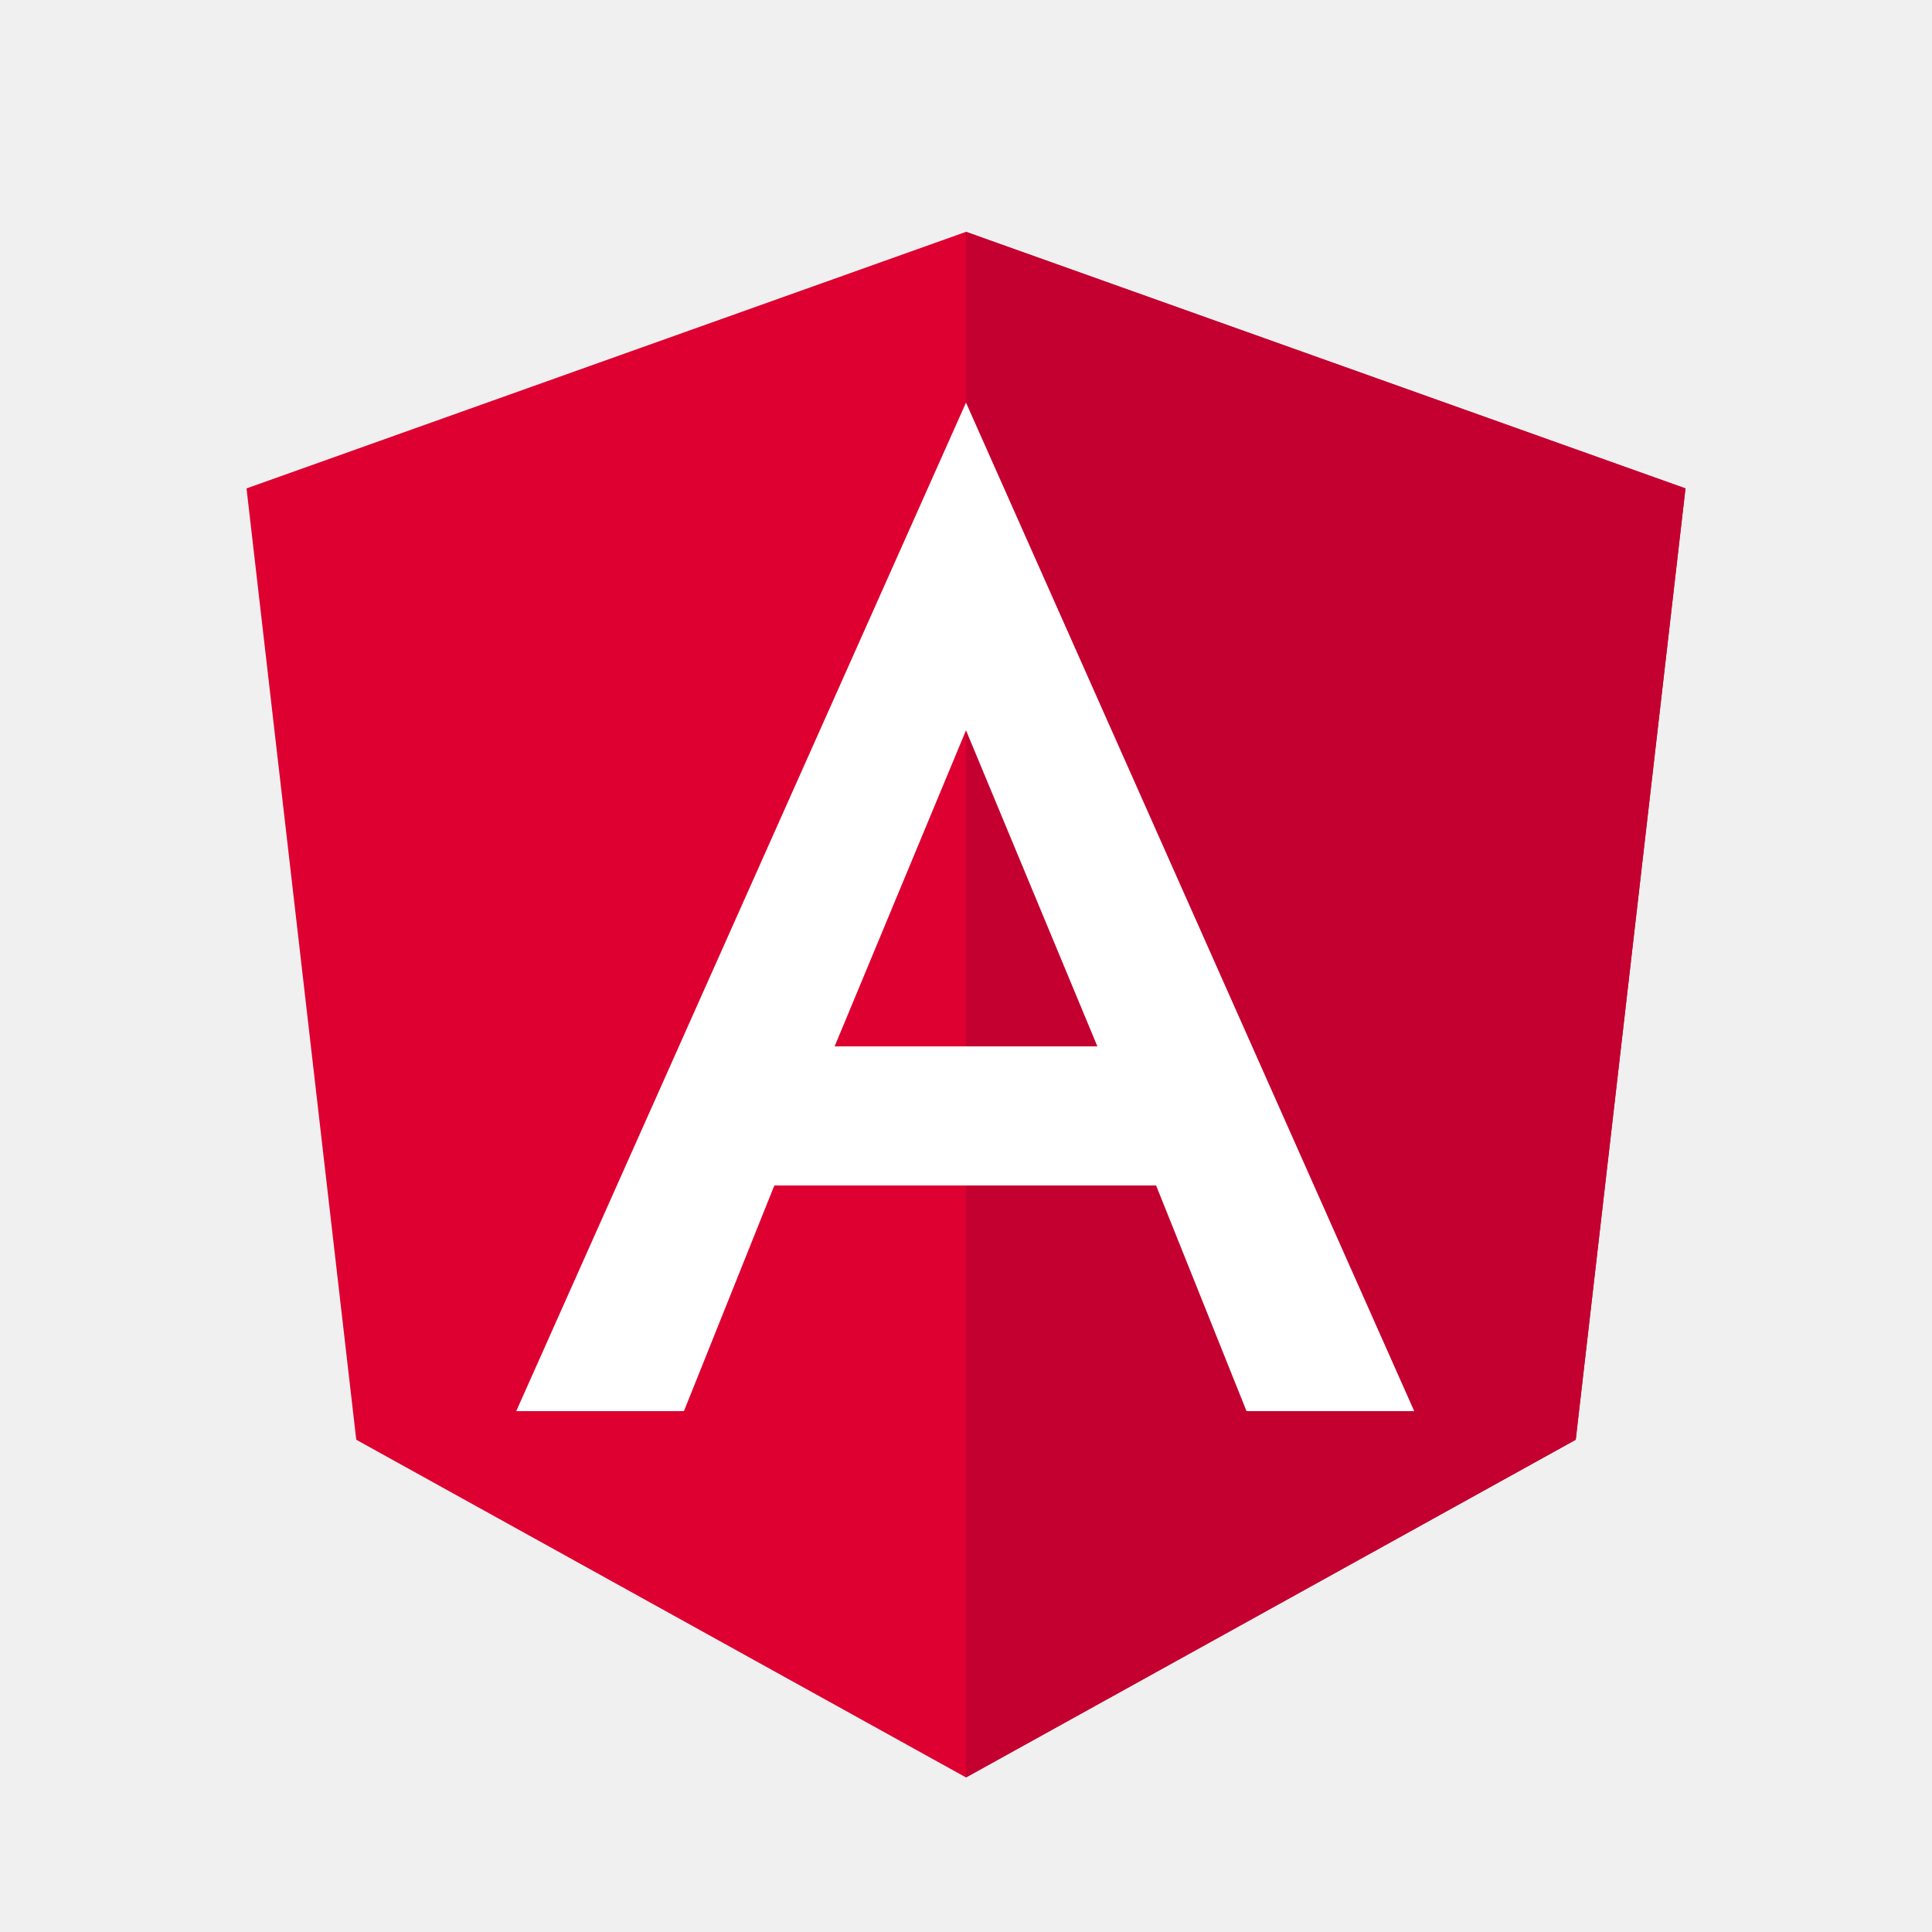
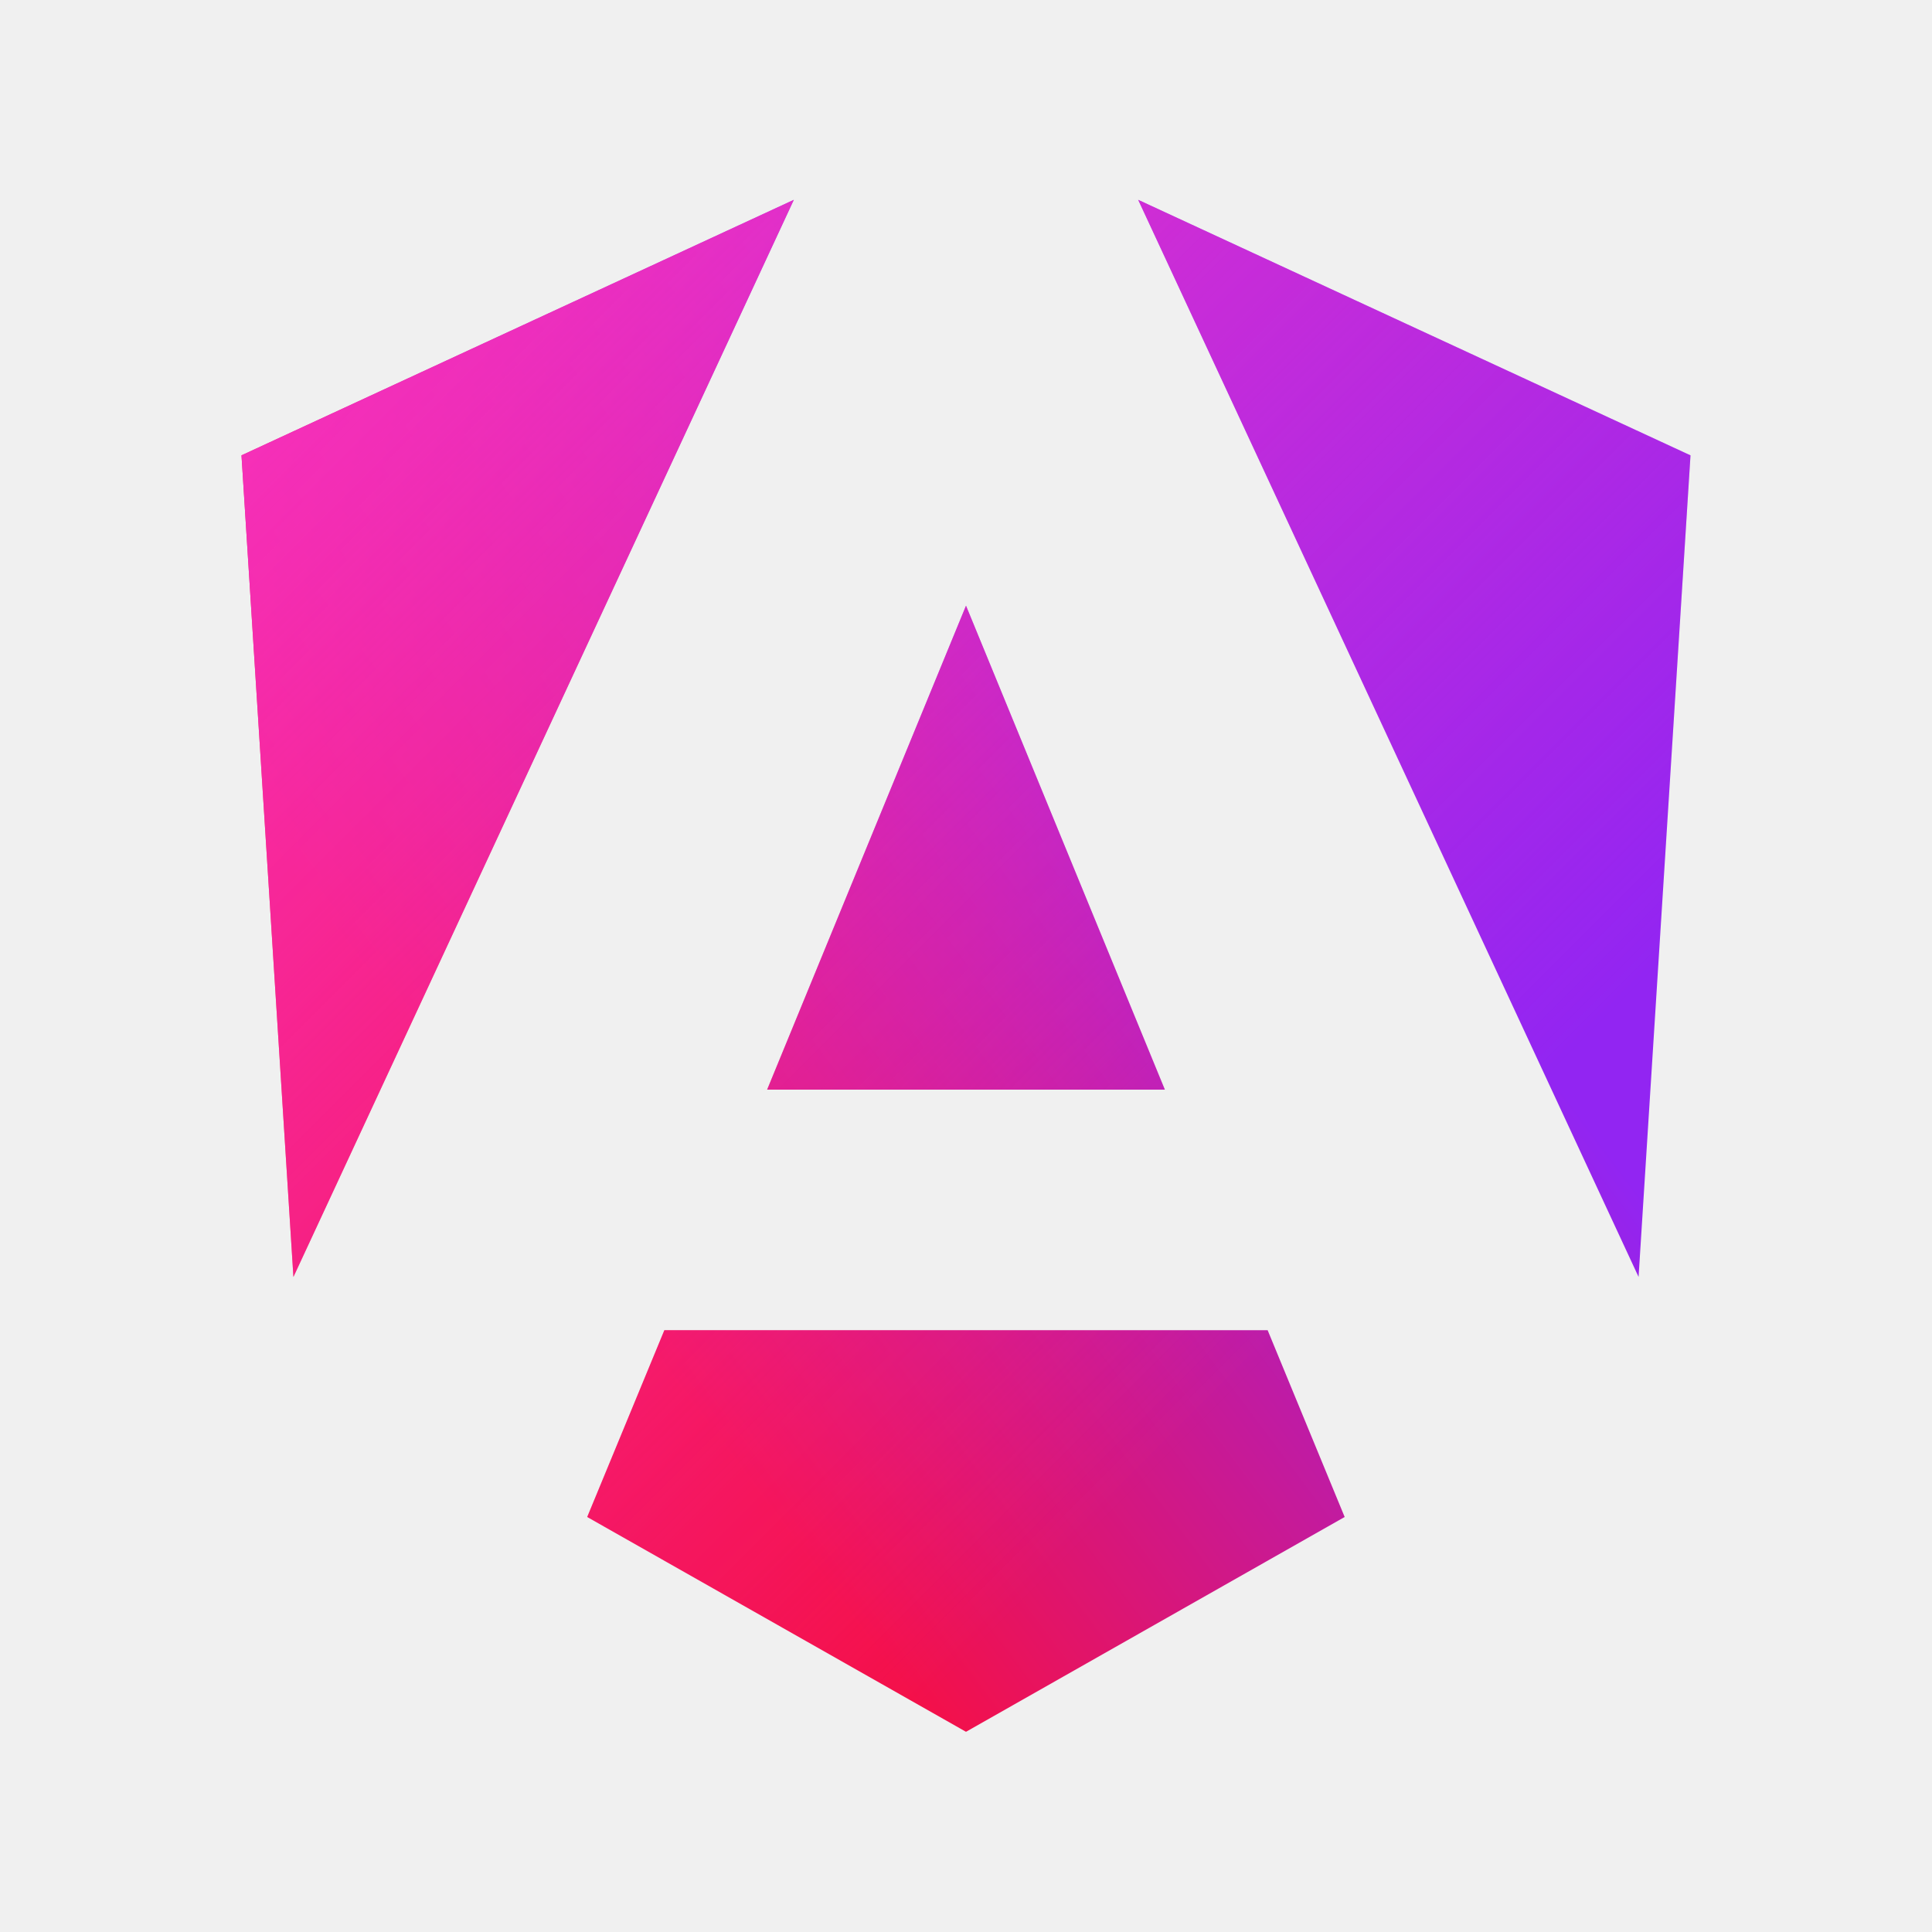
- <svg xmlns="http://www.w3.org/2000/svg" version="1.1" id="Layer_1" x="0px" y="0px" viewBox="0 0 250 250" style="enable-background:new 0 0 250 250;" xml:space="preserve">
-   <style type="text/css">
- 	.st0{fill:#DD0031;}
- 	.st1{fill:#C3002F;}
- 	.st2{fill:#FFFFFF;}
- </style>
-   <g>
-     <polygon class="st0" points="125,30 125,30 125,30 31.9,63.2 46.1,186.3 125,230 125,230 125,230 203.9,186.3 218.1,63.2  " />
-     <polygon class="st1" points="125,30 125,52.2 125,52.1 125,153.4 125,153.4 125,230 125,230 203.9,186.3 218.1,63.2 125,30  " />
-     <path class="st2" d="M125,52.1L66.8,182.6h0h21.7h0l11.7-29.2h49.4l11.7,29.2h0h21.7h0L125,52.1L125,52.1L125,52.1L125,52.1   L125,52.1z M142,135.4H108l17-40.9L142,135.4z" />
-   </g>
+ <svg xmlns="http://www.w3.org/2000/svg" width="250" height="250" viewBox="0 0 16 16" fill="none">
+   <path d="M2.43 10.575L2 3.771L6.574 1.655L2.43 10.575Z" fill="url(#paint0_linear_4_16)" />
+   <path d="M2.43 10.575L2 3.771L6.574 1.655L2.43 10.575Z" fill="url(#paint1_linear_4_16)" />
+   <path d="M6.353 9.024H9.647L8 5.016L6.353 9.024Z" fill="url(#paint2_linear_4_16)" />
+   <path d="M6.353 9.024H9.647L8 5.016L6.353 9.024Z" fill="url(#paint3_linear_4_16)" />
+   <path d="M8 14.342L4.863 12.563L5.502 11.016H10.498L11.136 12.563L8 14.342Z" fill="url(#paint4_linear_4_16)" />
+   <path d="M8 14.342L4.863 12.563L5.502 11.016H10.498L11.136 12.563L8 14.342Z" fill="url(#paint5_linear_4_16)" />
+   <path d="M13.57 10.575L14 3.771L9.426 1.655L13.57 10.575Z" fill="url(#paint6_linear_4_16)" />
+   <path d="M13.57 10.575L14 3.771L9.426 1.655L13.57 10.575Z" fill="url(#paint7_linear_4_16)" />
+   <defs>
+     <linearGradient id="paint0_linear_4_16" x1="14" y1="10.312" x2="8" y2="14.812" gradientUnits="userSpaceOnUse">
+       <stop offset="0.01" stop-color="#9225F2" />
+       <stop offset="0.989" stop-color="#F41049" />
+     </linearGradient>
+     <linearGradient id="paint1_linear_4_16" x1="2" y1="1.655" x2="11.047" y2="10.703" gradientUnits="userSpaceOnUse">
+       <stop stop-color="#F933C2" />
+       <stop offset="1" stop-color="#F932BE" stop-opacity="0" />
+     </linearGradient>
+     <linearGradient id="paint2_linear_4_16" x1="14" y1="10.312" x2="8" y2="14.812" gradientUnits="userSpaceOnUse">
+       <stop offset="0.01" stop-color="#9225F2" />
+       <stop offset="0.989" stop-color="#F41049" />
+     </linearGradient>
+     <linearGradient id="paint3_linear_4_16" x1="2" y1="1.655" x2="11.047" y2="10.703" gradientUnits="userSpaceOnUse">
+       <stop stop-color="#F933C2" />
+       <stop offset="1" stop-color="#F932BE" stop-opacity="0" />
+     </linearGradient>
+     <linearGradient id="paint4_linear_4_16" x1="14" y1="10.312" x2="8" y2="14.812" gradientUnits="userSpaceOnUse">
+       <stop offset="0.01" stop-color="#9225F2" />
+       <stop offset="0.989" stop-color="#F41049" />
+     </linearGradient>
+     <linearGradient id="paint5_linear_4_16" x1="2" y1="1.655" x2="11.047" y2="10.703" gradientUnits="userSpaceOnUse">
+       <stop stop-color="#F933C2" />
+       <stop offset="1" stop-color="#F932BE" stop-opacity="0" />
+     </linearGradient>
+     <linearGradient id="paint6_linear_4_16" x1="14" y1="10.312" x2="8" y2="14.812" gradientUnits="userSpaceOnUse">
+       <stop offset="0.01" stop-color="#9225F2" />
+       <stop offset="0.989" stop-color="#F41049" />
+     </linearGradient>
+     <linearGradient id="paint7_linear_4_16" x1="2" y1="1.655" x2="11.047" y2="10.703" gradientUnits="userSpaceOnUse">
+       <stop stop-color="#F933C2" />
+       <stop offset="1" stop-color="#F932BE" stop-opacity="0" />
+     </linearGradient>
+   </defs>
</svg>
